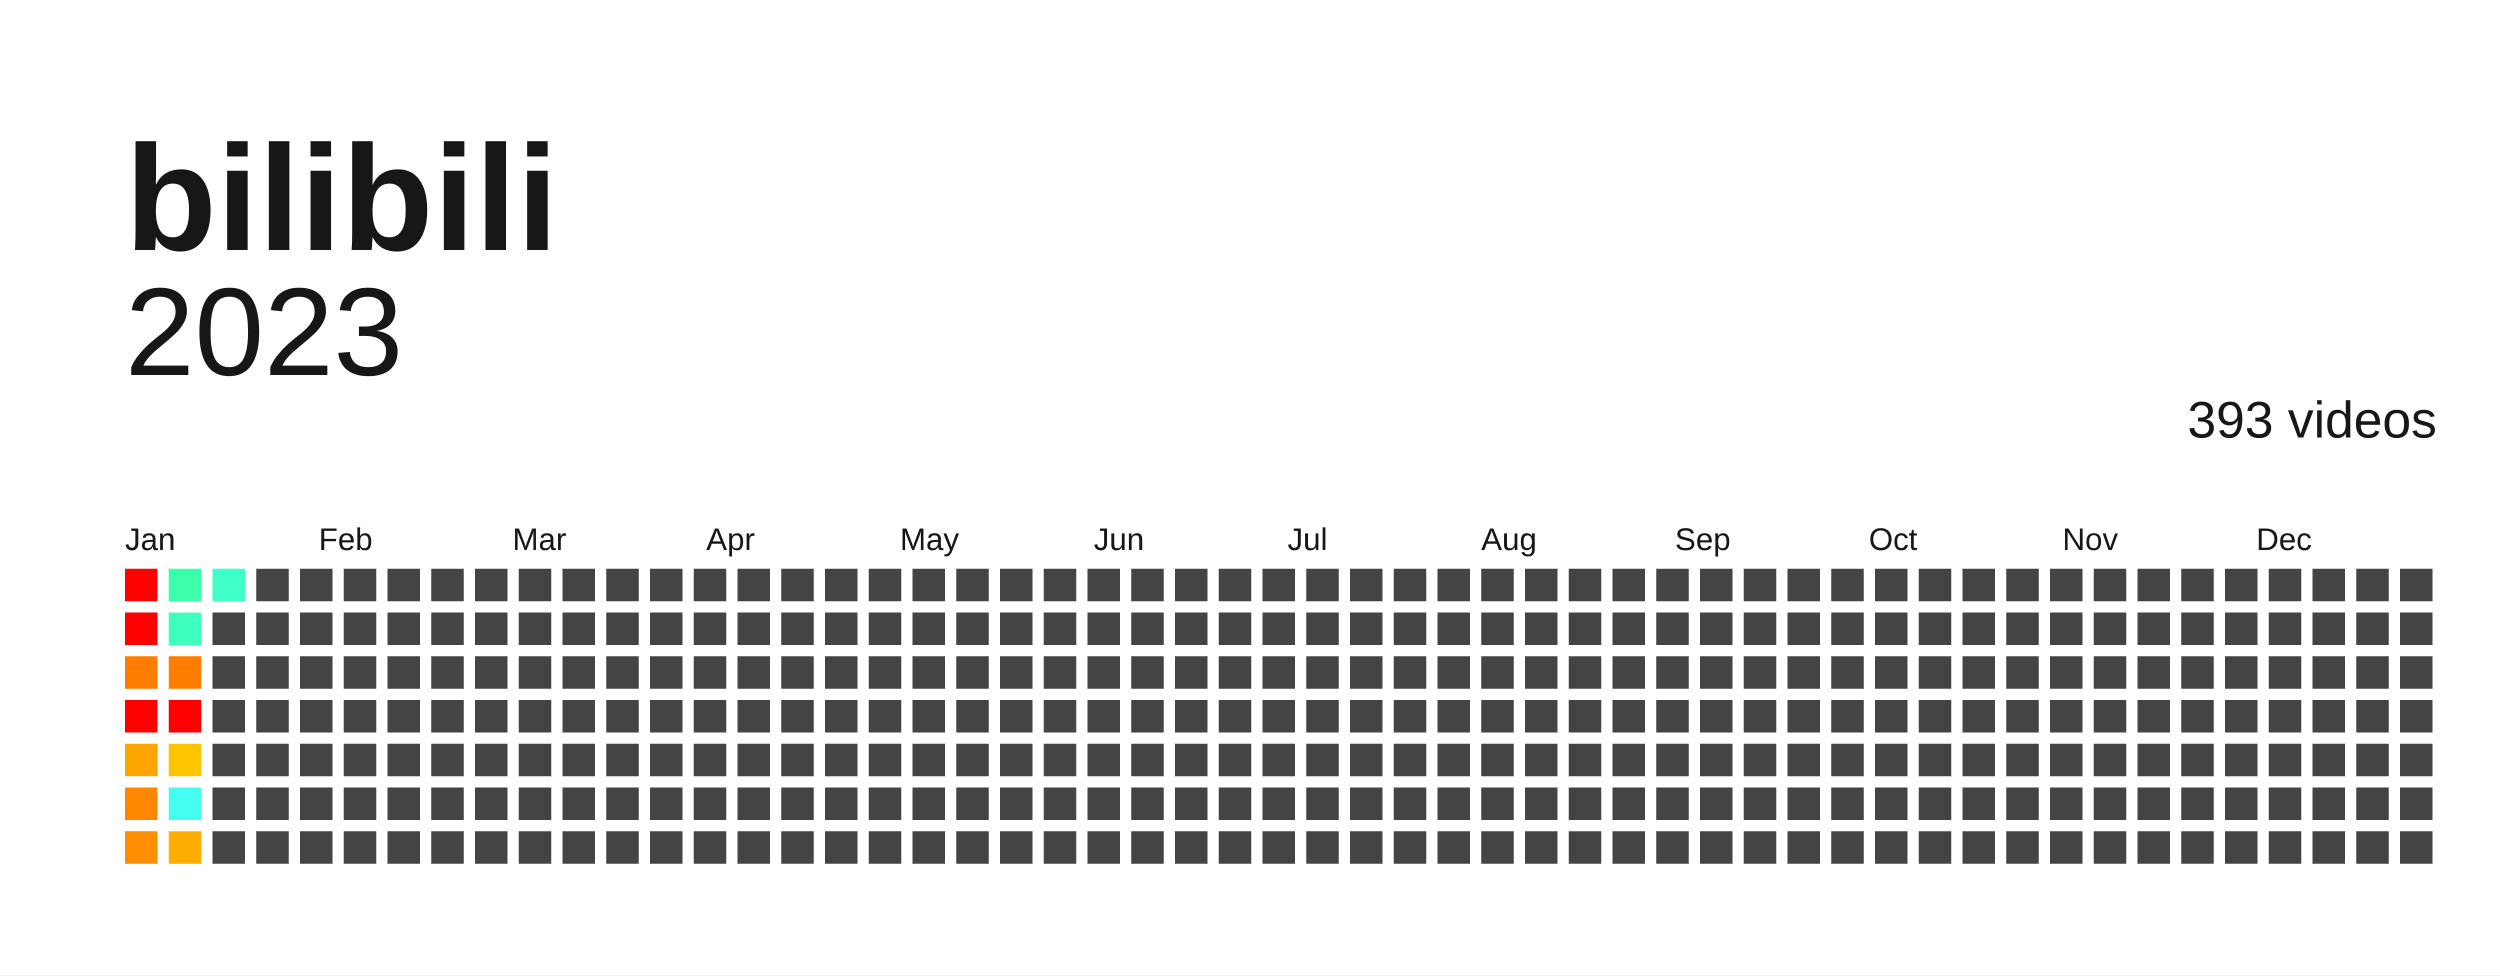
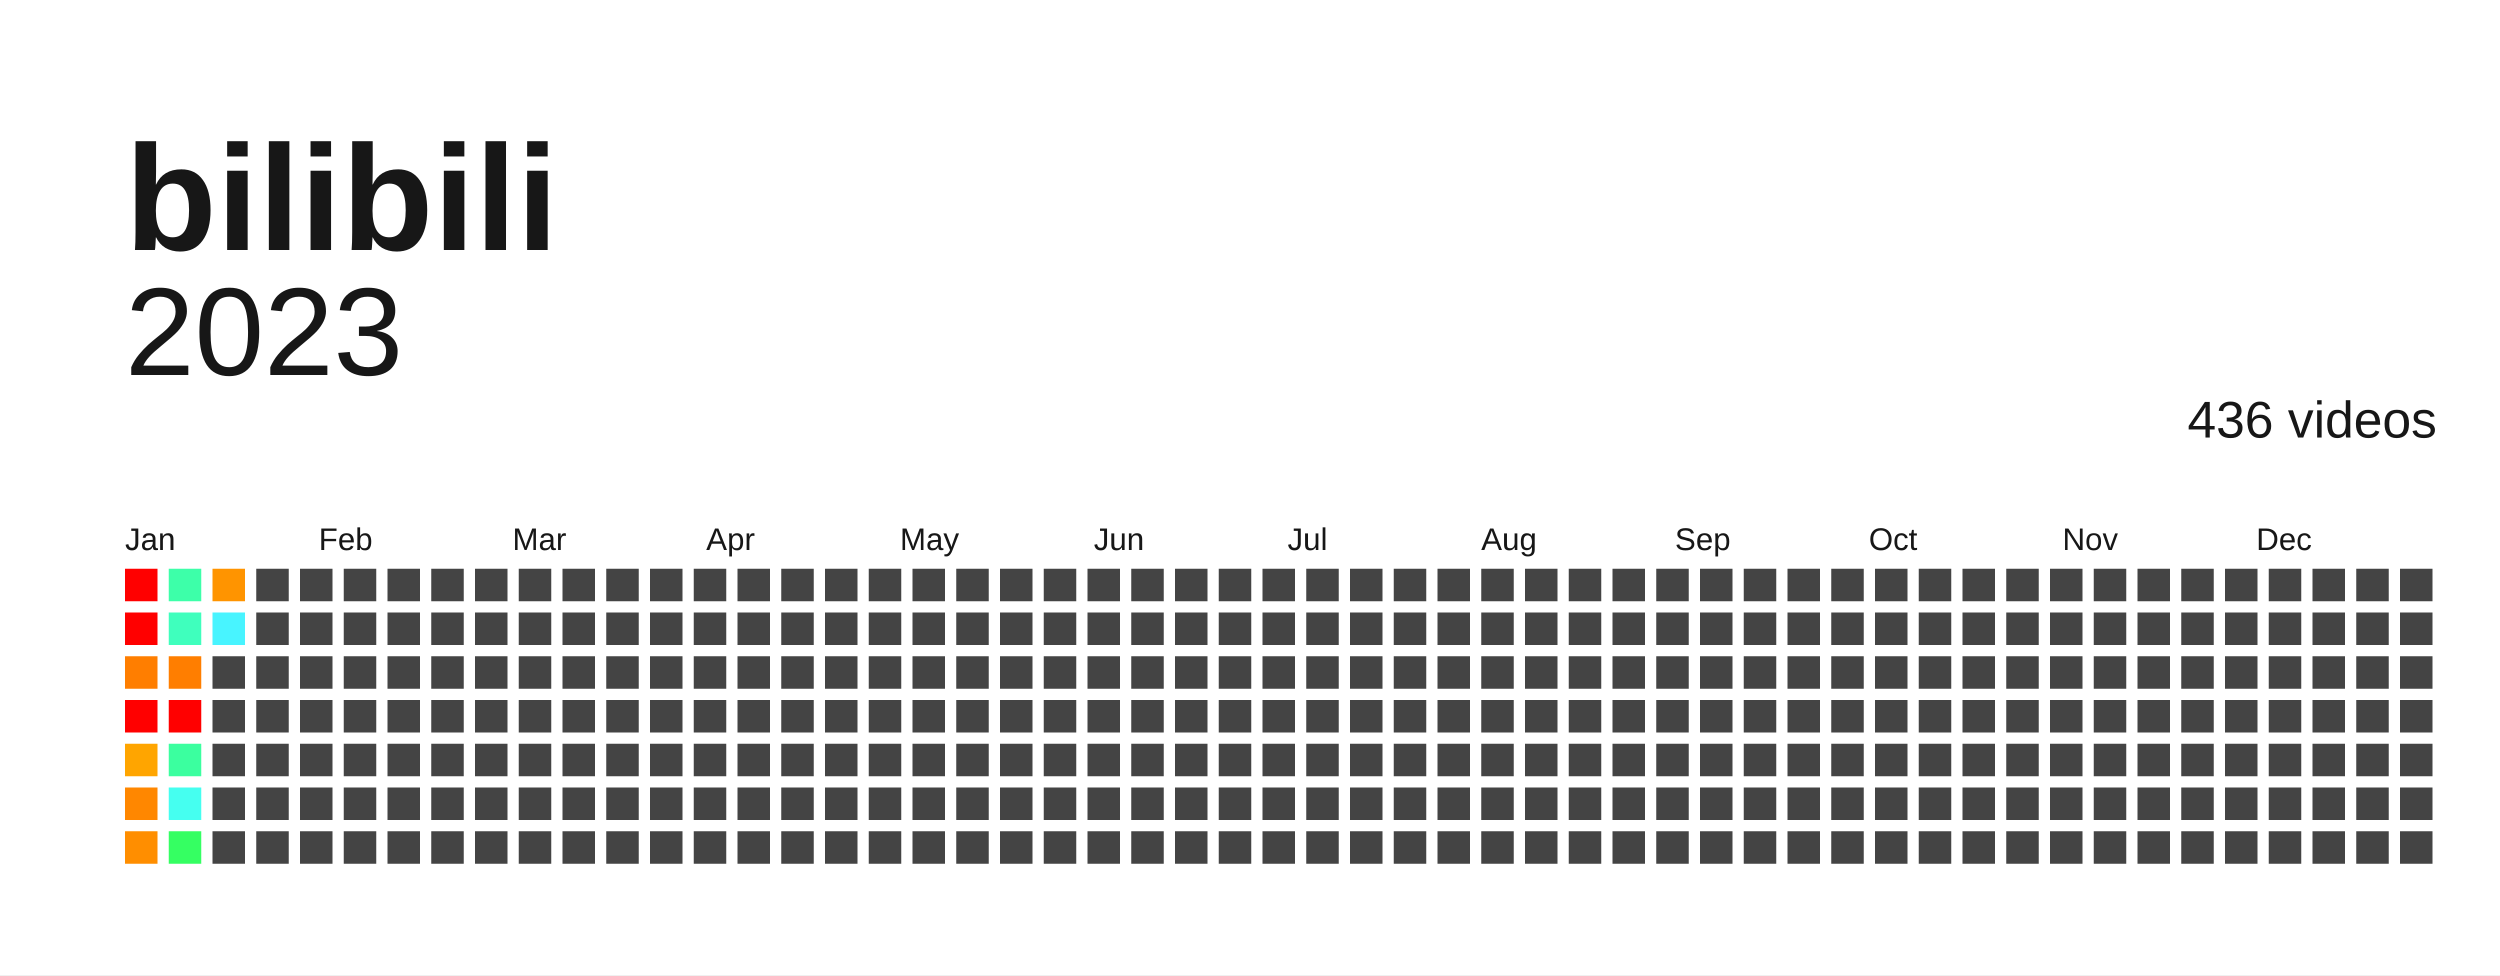
<svg xmlns="http://www.w3.org/2000/svg" baseProfile="full" height="78mm" version="1.1" viewBox="0,0,200,78" width="200mm">
  <defs />
  <rect fill="#FFFFFF" height="78" width="200" x="0" y="0" />
  <text fill="#171717" style="font-size:12px; font-family:Arial; font-weight:bold;" x="10" y="20">bilibili</text>
  <text alignment-baseline="hanging" fill="#171717" style="font-size:10.0px; font-family:Arial;" x="10" y="30">2023</text>
-   <text alignment-baseline="hanging" fill="#171717" style="font-size:4.125px; font-family:Arial;" x="175" y="35">393 videos</text>
+   <text alignment-baseline="hanging" fill="#171717" style="font-size:4.125px; font-family:Arial;" x="175" y="35">436 videos</text>
  <text fill="#171717" style="font-size:2.5px; font-family:Arial" x="10.0" y="44">Jan</text>
  <text fill="#171717" style="font-size:2.5px; font-family:Arial" x="25.5" y="44">Feb</text>
  <text fill="#171717" style="font-size:2.5px; font-family:Arial" x="41.0" y="44">Mar</text>
  <text fill="#171717" style="font-size:2.5px; font-family:Arial" x="56.5" y="44">Apr</text>
  <text fill="#171717" style="font-size:2.5px; font-family:Arial" x="72.0" y="44">May</text>
  <text fill="#171717" style="font-size:2.5px; font-family:Arial" x="87.5" y="44">Jun</text>
  <text fill="#171717" style="font-size:2.5px; font-family:Arial" x="103.0" y="44">Jul</text>
  <text fill="#171717" style="font-size:2.5px; font-family:Arial" x="118.5" y="44">Aug</text>
  <text fill="#171717" style="font-size:2.5px; font-family:Arial" x="134.0" y="44">Sep</text>
  <text fill="#171717" style="font-size:2.5px; font-family:Arial" x="149.5" y="44">Oct</text>
  <text fill="#171717" style="font-size:2.5px; font-family:Arial" x="165.0" y="44">Nov</text>
  <text fill="#171717" style="font-size:2.5px; font-family:Arial" x="180.5" y="44">Dec</text>
  <rect fill="red" height="2.6" width="2.6" x="10.0" y="45.5" />
  <rect fill="red" height="2.6" width="2.6" x="10.0" y="49.0" />
  <rect fill="#ff7e00" height="2.6" width="2.6" x="10.0" y="52.5" />
  <rect fill="red" height="2.6" width="2.6" x="10.0" y="56.0" />
  <rect fill="#ffa500" height="2.6" width="2.6" x="10.0" y="59.5" />
  <rect fill="#ff8700" height="2.6" width="2.6" x="10.0" y="63.0" />
  <rect fill="#ff8e00" height="2.6" width="2.6" x="10.0" y="66.5" />
  <rect fill="#3dffa9" height="2.6" width="2.6" x="13.5" y="45.5" />
  <rect fill="#3fffbd" height="2.6" width="2.6" x="13.5" y="49.0" />
  <rect fill="#ff7e00" height="2.6" width="2.6" x="13.5" y="52.5" />
  <rect fill="red" height="2.6" width="2.6" x="13.5" y="56.0" />
-   <rect fill="#ffc500" height="2.6" width="2.6" x="13.5" y="59.5" />
+   <rect fill="#3bff9f" height="2.6" width="2.6" x="13.5" y="59.5" />
  <rect fill="#45fff0" height="2.6" width="2.6" x="13.5" y="63.0" />
-   <rect fill="#ffae00" height="2.6" width="2.6" x="13.5" y="66.5" />
-   <rect fill="#40ffc6" height="2.6" width="2.6" x="17.0" y="45.5" />
-   <rect fill="#444444" height="2.6" width="2.6" x="17.0" y="49.0" />
+   <rect fill="#35ff62" height="2.6" width="2.6" x="13.5" y="66.5" />
+   <rect fill="#ff9400" height="2.6" width="2.6" x="17.0" y="45.5" />
+   <rect fill="#48f4ff" height="2.6" width="2.6" x="17.0" y="49.0" />
  <rect fill="#444444" height="2.6" width="2.6" x="17.0" y="52.5" />
  <rect fill="#444444" height="2.6" width="2.6" x="17.0" y="56.0" />
  <rect fill="#444444" height="2.6" width="2.6" x="17.0" y="59.5" />
  <rect fill="#444444" height="2.6" width="2.6" x="17.0" y="63.0" />
  <rect fill="#444444" height="2.6" width="2.6" x="17.0" y="66.5" />
  <rect fill="#444444" height="2.6" width="2.6" x="20.5" y="45.5" />
  <rect fill="#444444" height="2.6" width="2.6" x="20.5" y="49.0" />
  <rect fill="#444444" height="2.6" width="2.6" x="20.5" y="52.5" />
  <rect fill="#444444" height="2.6" width="2.6" x="20.5" y="56.0" />
  <rect fill="#444444" height="2.6" width="2.6" x="20.5" y="59.5" />
  <rect fill="#444444" height="2.6" width="2.6" x="20.5" y="63.0" />
  <rect fill="#444444" height="2.6" width="2.6" x="20.5" y="66.5" />
  <rect fill="#444444" height="2.6" width="2.6" x="24.0" y="45.5" />
  <rect fill="#444444" height="2.6" width="2.6" x="24.0" y="49.0" />
  <rect fill="#444444" height="2.6" width="2.6" x="24.0" y="52.5" />
  <rect fill="#444444" height="2.6" width="2.6" x="24.0" y="56.0" />
  <rect fill="#444444" height="2.6" width="2.6" x="24.0" y="59.5" />
  <rect fill="#444444" height="2.6" width="2.6" x="24.0" y="63.0" />
  <rect fill="#444444" height="2.6" width="2.6" x="24.0" y="66.5" />
  <rect fill="#444444" height="2.6" width="2.6" x="27.5" y="45.5" />
  <rect fill="#444444" height="2.6" width="2.6" x="27.5" y="49.0" />
  <rect fill="#444444" height="2.6" width="2.6" x="27.5" y="52.5" />
  <rect fill="#444444" height="2.6" width="2.6" x="27.5" y="56.0" />
  <rect fill="#444444" height="2.6" width="2.6" x="27.5" y="59.5" />
  <rect fill="#444444" height="2.6" width="2.6" x="27.5" y="63.0" />
  <rect fill="#444444" height="2.6" width="2.6" x="27.5" y="66.5" />
  <rect fill="#444444" height="2.6" width="2.6" x="31.0" y="45.5" />
  <rect fill="#444444" height="2.6" width="2.6" x="31.0" y="49.0" />
  <rect fill="#444444" height="2.6" width="2.6" x="31.0" y="52.5" />
  <rect fill="#444444" height="2.6" width="2.6" x="31.0" y="56.0" />
  <rect fill="#444444" height="2.6" width="2.6" x="31.0" y="59.5" />
  <rect fill="#444444" height="2.6" width="2.6" x="31.0" y="63.0" />
  <rect fill="#444444" height="2.6" width="2.6" x="31.0" y="66.5" />
  <rect fill="#444444" height="2.6" width="2.6" x="34.5" y="45.5" />
  <rect fill="#444444" height="2.6" width="2.6" x="34.5" y="49.0" />
  <rect fill="#444444" height="2.6" width="2.6" x="34.5" y="52.5" />
  <rect fill="#444444" height="2.6" width="2.6" x="34.5" y="56.0" />
  <rect fill="#444444" height="2.6" width="2.6" x="34.5" y="59.5" />
  <rect fill="#444444" height="2.6" width="2.6" x="34.5" y="63.0" />
  <rect fill="#444444" height="2.6" width="2.6" x="34.5" y="66.5" />
  <rect fill="#444444" height="2.6" width="2.6" x="38.0" y="45.5" />
  <rect fill="#444444" height="2.6" width="2.6" x="38.0" y="49.0" />
  <rect fill="#444444" height="2.6" width="2.6" x="38.0" y="52.5" />
  <rect fill="#444444" height="2.6" width="2.6" x="38.0" y="56.0" />
  <rect fill="#444444" height="2.6" width="2.6" x="38.0" y="59.5" />
  <rect fill="#444444" height="2.6" width="2.6" x="38.0" y="63.0" />
  <rect fill="#444444" height="2.6" width="2.6" x="38.0" y="66.5" />
  <rect fill="#444444" height="2.6" width="2.6" x="41.5" y="45.5" />
  <rect fill="#444444" height="2.6" width="2.6" x="41.5" y="49.0" />
  <rect fill="#444444" height="2.6" width="2.6" x="41.5" y="52.5" />
  <rect fill="#444444" height="2.6" width="2.6" x="41.5" y="56.0" />
  <rect fill="#444444" height="2.6" width="2.6" x="41.5" y="59.5" />
  <rect fill="#444444" height="2.6" width="2.6" x="41.5" y="63.0" />
  <rect fill="#444444" height="2.6" width="2.6" x="41.5" y="66.5" />
  <rect fill="#444444" height="2.6" width="2.6" x="45.0" y="45.5" />
  <rect fill="#444444" height="2.6" width="2.6" x="45.0" y="49.0" />
  <rect fill="#444444" height="2.6" width="2.6" x="45.0" y="52.5" />
  <rect fill="#444444" height="2.6" width="2.6" x="45.0" y="56.0" />
  <rect fill="#444444" height="2.6" width="2.6" x="45.0" y="59.5" />
  <rect fill="#444444" height="2.6" width="2.6" x="45.0" y="63.0" />
  <rect fill="#444444" height="2.6" width="2.6" x="45.0" y="66.5" />
  <rect fill="#444444" height="2.6" width="2.6" x="48.5" y="45.5" />
  <rect fill="#444444" height="2.6" width="2.6" x="48.5" y="49.0" />
  <rect fill="#444444" height="2.6" width="2.6" x="48.5" y="52.5" />
  <rect fill="#444444" height="2.6" width="2.6" x="48.5" y="56.0" />
  <rect fill="#444444" height="2.6" width="2.6" x="48.5" y="59.5" />
  <rect fill="#444444" height="2.6" width="2.6" x="48.5" y="63.0" />
  <rect fill="#444444" height="2.6" width="2.6" x="48.5" y="66.5" />
  <rect fill="#444444" height="2.6" width="2.6" x="52.0" y="45.5" />
  <rect fill="#444444" height="2.6" width="2.6" x="52.0" y="49.0" />
  <rect fill="#444444" height="2.6" width="2.6" x="52.0" y="52.5" />
  <rect fill="#444444" height="2.6" width="2.6" x="52.0" y="56.0" />
  <rect fill="#444444" height="2.6" width="2.6" x="52.0" y="59.5" />
  <rect fill="#444444" height="2.6" width="2.6" x="52.0" y="63.0" />
  <rect fill="#444444" height="2.6" width="2.6" x="52.0" y="66.5" />
  <rect fill="#444444" height="2.6" width="2.6" x="55.5" y="45.5" />
  <rect fill="#444444" height="2.6" width="2.6" x="55.5" y="49.0" />
  <rect fill="#444444" height="2.6" width="2.6" x="55.5" y="52.5" />
  <rect fill="#444444" height="2.6" width="2.6" x="55.5" y="56.0" />
  <rect fill="#444444" height="2.6" width="2.6" x="55.5" y="59.5" />
  <rect fill="#444444" height="2.6" width="2.6" x="55.5" y="63.0" />
  <rect fill="#444444" height="2.6" width="2.6" x="55.5" y="66.5" />
  <rect fill="#444444" height="2.6" width="2.6" x="59.0" y="45.5" />
  <rect fill="#444444" height="2.6" width="2.6" x="59.0" y="49.0" />
  <rect fill="#444444" height="2.6" width="2.6" x="59.0" y="52.5" />
  <rect fill="#444444" height="2.6" width="2.6" x="59.0" y="56.0" />
  <rect fill="#444444" height="2.6" width="2.6" x="59.0" y="59.5" />
  <rect fill="#444444" height="2.6" width="2.6" x="59.0" y="63.0" />
  <rect fill="#444444" height="2.6" width="2.6" x="59.0" y="66.5" />
  <rect fill="#444444" height="2.6" width="2.6" x="62.5" y="45.5" />
  <rect fill="#444444" height="2.6" width="2.6" x="62.5" y="49.0" />
  <rect fill="#444444" height="2.6" width="2.6" x="62.5" y="52.5" />
  <rect fill="#444444" height="2.6" width="2.6" x="62.5" y="56.0" />
  <rect fill="#444444" height="2.6" width="2.6" x="62.5" y="59.5" />
  <rect fill="#444444" height="2.6" width="2.6" x="62.5" y="63.0" />
  <rect fill="#444444" height="2.6" width="2.6" x="62.5" y="66.5" />
  <rect fill="#444444" height="2.6" width="2.6" x="66.0" y="45.5" />
  <rect fill="#444444" height="2.6" width="2.6" x="66.0" y="49.0" />
  <rect fill="#444444" height="2.6" width="2.6" x="66.0" y="52.5" />
  <rect fill="#444444" height="2.6" width="2.6" x="66.0" y="56.0" />
  <rect fill="#444444" height="2.6" width="2.6" x="66.0" y="59.5" />
  <rect fill="#444444" height="2.6" width="2.6" x="66.0" y="63.0" />
  <rect fill="#444444" height="2.6" width="2.6" x="66.0" y="66.5" />
  <rect fill="#444444" height="2.6" width="2.6" x="69.5" y="45.5" />
  <rect fill="#444444" height="2.6" width="2.6" x="69.5" y="49.0" />
  <rect fill="#444444" height="2.6" width="2.6" x="69.5" y="52.5" />
  <rect fill="#444444" height="2.6" width="2.6" x="69.5" y="56.0" />
  <rect fill="#444444" height="2.6" width="2.6" x="69.5" y="59.5" />
  <rect fill="#444444" height="2.6" width="2.6" x="69.5" y="63.0" />
  <rect fill="#444444" height="2.6" width="2.6" x="69.5" y="66.5" />
  <rect fill="#444444" height="2.6" width="2.6" x="73.0" y="45.5" />
  <rect fill="#444444" height="2.6" width="2.6" x="73.0" y="49.0" />
  <rect fill="#444444" height="2.6" width="2.6" x="73.0" y="52.5" />
  <rect fill="#444444" height="2.6" width="2.6" x="73.0" y="56.0" />
  <rect fill="#444444" height="2.6" width="2.6" x="73.0" y="59.5" />
  <rect fill="#444444" height="2.6" width="2.6" x="73.0" y="63.0" />
  <rect fill="#444444" height="2.6" width="2.6" x="73.0" y="66.5" />
  <rect fill="#444444" height="2.6" width="2.6" x="76.5" y="45.5" />
  <rect fill="#444444" height="2.6" width="2.6" x="76.5" y="49.0" />
  <rect fill="#444444" height="2.6" width="2.6" x="76.5" y="52.5" />
  <rect fill="#444444" height="2.6" width="2.6" x="76.5" y="56.0" />
  <rect fill="#444444" height="2.6" width="2.6" x="76.5" y="59.5" />
  <rect fill="#444444" height="2.6" width="2.6" x="76.5" y="63.0" />
  <rect fill="#444444" height="2.6" width="2.6" x="76.5" y="66.5" />
  <rect fill="#444444" height="2.6" width="2.6" x="80.0" y="45.5" />
  <rect fill="#444444" height="2.6" width="2.6" x="80.0" y="49.0" />
  <rect fill="#444444" height="2.6" width="2.6" x="80.0" y="52.5" />
  <rect fill="#444444" height="2.6" width="2.6" x="80.0" y="56.0" />
  <rect fill="#444444" height="2.6" width="2.6" x="80.0" y="59.5" />
  <rect fill="#444444" height="2.6" width="2.6" x="80.0" y="63.0" />
  <rect fill="#444444" height="2.6" width="2.6" x="80.0" y="66.5" />
  <rect fill="#444444" height="2.6" width="2.6" x="83.5" y="45.5" />
  <rect fill="#444444" height="2.6" width="2.6" x="83.5" y="49.0" />
  <rect fill="#444444" height="2.6" width="2.6" x="83.5" y="52.5" />
  <rect fill="#444444" height="2.6" width="2.6" x="83.5" y="56.0" />
  <rect fill="#444444" height="2.6" width="2.6" x="83.5" y="59.5" />
  <rect fill="#444444" height="2.6" width="2.6" x="83.5" y="63.0" />
  <rect fill="#444444" height="2.6" width="2.6" x="83.5" y="66.5" />
  <rect fill="#444444" height="2.6" width="2.6" x="87.0" y="45.5" />
  <rect fill="#444444" height="2.6" width="2.6" x="87.0" y="49.0" />
  <rect fill="#444444" height="2.6" width="2.6" x="87.0" y="52.5" />
  <rect fill="#444444" height="2.6" width="2.6" x="87.0" y="56.0" />
  <rect fill="#444444" height="2.6" width="2.6" x="87.0" y="59.5" />
  <rect fill="#444444" height="2.6" width="2.6" x="87.0" y="63.0" />
  <rect fill="#444444" height="2.6" width="2.6" x="87.0" y="66.5" />
  <rect fill="#444444" height="2.6" width="2.6" x="90.5" y="45.5" />
  <rect fill="#444444" height="2.6" width="2.6" x="90.5" y="49.0" />
  <rect fill="#444444" height="2.6" width="2.6" x="90.5" y="52.5" />
  <rect fill="#444444" height="2.6" width="2.6" x="90.5" y="56.0" />
  <rect fill="#444444" height="2.6" width="2.6" x="90.5" y="59.5" />
  <rect fill="#444444" height="2.6" width="2.6" x="90.5" y="63.0" />
  <rect fill="#444444" height="2.6" width="2.6" x="90.5" y="66.5" />
  <rect fill="#444444" height="2.6" width="2.6" x="94.0" y="45.5" />
  <rect fill="#444444" height="2.6" width="2.6" x="94.0" y="49.0" />
  <rect fill="#444444" height="2.6" width="2.6" x="94.0" y="52.5" />
  <rect fill="#444444" height="2.6" width="2.6" x="94.0" y="56.0" />
  <rect fill="#444444" height="2.6" width="2.6" x="94.0" y="59.5" />
  <rect fill="#444444" height="2.6" width="2.6" x="94.0" y="63.0" />
  <rect fill="#444444" height="2.6" width="2.6" x="94.0" y="66.5" />
  <rect fill="#444444" height="2.6" width="2.6" x="97.5" y="45.5" />
  <rect fill="#444444" height="2.6" width="2.6" x="97.5" y="49.0" />
  <rect fill="#444444" height="2.6" width="2.6" x="97.5" y="52.5" />
  <rect fill="#444444" height="2.6" width="2.6" x="97.5" y="56.0" />
  <rect fill="#444444" height="2.6" width="2.6" x="97.5" y="59.5" />
  <rect fill="#444444" height="2.6" width="2.6" x="97.5" y="63.0" />
  <rect fill="#444444" height="2.6" width="2.6" x="97.5" y="66.5" />
  <rect fill="#444444" height="2.6" width="2.6" x="101.0" y="45.5" />
  <rect fill="#444444" height="2.6" width="2.6" x="101.0" y="49.0" />
  <rect fill="#444444" height="2.6" width="2.6" x="101.0" y="52.5" />
  <rect fill="#444444" height="2.6" width="2.6" x="101.0" y="56.0" />
  <rect fill="#444444" height="2.6" width="2.6" x="101.0" y="59.5" />
  <rect fill="#444444" height="2.6" width="2.6" x="101.0" y="63.0" />
  <rect fill="#444444" height="2.6" width="2.6" x="101.0" y="66.5" />
  <rect fill="#444444" height="2.6" width="2.6" x="104.5" y="45.5" />
  <rect fill="#444444" height="2.6" width="2.6" x="104.5" y="49.0" />
  <rect fill="#444444" height="2.6" width="2.6" x="104.5" y="52.5" />
  <rect fill="#444444" height="2.6" width="2.6" x="104.5" y="56.0" />
  <rect fill="#444444" height="2.6" width="2.6" x="104.5" y="59.5" />
  <rect fill="#444444" height="2.6" width="2.6" x="104.5" y="63.0" />
  <rect fill="#444444" height="2.6" width="2.6" x="104.5" y="66.5" />
  <rect fill="#444444" height="2.6" width="2.6" x="108.0" y="45.5" />
  <rect fill="#444444" height="2.6" width="2.6" x="108.0" y="49.0" />
  <rect fill="#444444" height="2.6" width="2.6" x="108.0" y="52.5" />
  <rect fill="#444444" height="2.6" width="2.6" x="108.0" y="56.0" />
  <rect fill="#444444" height="2.6" width="2.6" x="108.0" y="59.5" />
  <rect fill="#444444" height="2.6" width="2.6" x="108.0" y="63.0" />
  <rect fill="#444444" height="2.6" width="2.6" x="108.0" y="66.5" />
  <rect fill="#444444" height="2.6" width="2.6" x="111.5" y="45.5" />
  <rect fill="#444444" height="2.6" width="2.6" x="111.5" y="49.0" />
  <rect fill="#444444" height="2.6" width="2.6" x="111.5" y="52.5" />
  <rect fill="#444444" height="2.6" width="2.6" x="111.5" y="56.0" />
  <rect fill="#444444" height="2.6" width="2.6" x="111.5" y="59.5" />
  <rect fill="#444444" height="2.6" width="2.6" x="111.5" y="63.0" />
  <rect fill="#444444" height="2.6" width="2.6" x="111.5" y="66.5" />
  <rect fill="#444444" height="2.6" width="2.6" x="115.0" y="45.5" />
  <rect fill="#444444" height="2.6" width="2.6" x="115.0" y="49.0" />
  <rect fill="#444444" height="2.6" width="2.6" x="115.0" y="52.5" />
  <rect fill="#444444" height="2.6" width="2.6" x="115.0" y="56.0" />
  <rect fill="#444444" height="2.6" width="2.6" x="115.0" y="59.5" />
  <rect fill="#444444" height="2.6" width="2.6" x="115.0" y="63.0" />
  <rect fill="#444444" height="2.6" width="2.6" x="115.0" y="66.5" />
  <rect fill="#444444" height="2.6" width="2.6" x="118.5" y="45.5" />
  <rect fill="#444444" height="2.6" width="2.6" x="118.5" y="49.0" />
  <rect fill="#444444" height="2.6" width="2.6" x="118.5" y="52.5" />
  <rect fill="#444444" height="2.6" width="2.6" x="118.5" y="56.0" />
  <rect fill="#444444" height="2.6" width="2.6" x="118.5" y="59.5" />
  <rect fill="#444444" height="2.6" width="2.6" x="118.5" y="63.0" />
  <rect fill="#444444" height="2.6" width="2.6" x="118.5" y="66.5" />
  <rect fill="#444444" height="2.6" width="2.6" x="122.0" y="45.5" />
  <rect fill="#444444" height="2.6" width="2.6" x="122.0" y="49.0" />
  <rect fill="#444444" height="2.6" width="2.6" x="122.0" y="52.5" />
  <rect fill="#444444" height="2.6" width="2.6" x="122.0" y="56.0" />
  <rect fill="#444444" height="2.6" width="2.6" x="122.0" y="59.5" />
  <rect fill="#444444" height="2.6" width="2.6" x="122.0" y="63.0" />
  <rect fill="#444444" height="2.6" width="2.6" x="122.0" y="66.5" />
  <rect fill="#444444" height="2.6" width="2.6" x="125.5" y="45.5" />
  <rect fill="#444444" height="2.6" width="2.6" x="125.5" y="49.0" />
  <rect fill="#444444" height="2.6" width="2.6" x="125.5" y="52.5" />
  <rect fill="#444444" height="2.6" width="2.6" x="125.5" y="56.0" />
  <rect fill="#444444" height="2.6" width="2.6" x="125.5" y="59.5" />
  <rect fill="#444444" height="2.6" width="2.6" x="125.5" y="63.0" />
  <rect fill="#444444" height="2.6" width="2.6" x="125.5" y="66.5" />
  <rect fill="#444444" height="2.6" width="2.6" x="129.0" y="45.5" />
  <rect fill="#444444" height="2.6" width="2.6" x="129.0" y="49.0" />
  <rect fill="#444444" height="2.6" width="2.6" x="129.0" y="52.5" />
  <rect fill="#444444" height="2.6" width="2.6" x="129.0" y="56.0" />
  <rect fill="#444444" height="2.6" width="2.6" x="129.0" y="59.5" />
  <rect fill="#444444" height="2.6" width="2.6" x="129.0" y="63.0" />
  <rect fill="#444444" height="2.6" width="2.6" x="129.0" y="66.5" />
  <rect fill="#444444" height="2.6" width="2.6" x="132.5" y="45.5" />
  <rect fill="#444444" height="2.6" width="2.6" x="132.5" y="49.0" />
  <rect fill="#444444" height="2.6" width="2.6" x="132.5" y="52.5" />
  <rect fill="#444444" height="2.6" width="2.6" x="132.5" y="56.0" />
  <rect fill="#444444" height="2.6" width="2.6" x="132.5" y="59.5" />
  <rect fill="#444444" height="2.6" width="2.6" x="132.5" y="63.0" />
  <rect fill="#444444" height="2.6" width="2.6" x="132.5" y="66.5" />
  <rect fill="#444444" height="2.6" width="2.6" x="136.0" y="45.5" />
  <rect fill="#444444" height="2.6" width="2.6" x="136.0" y="49.0" />
  <rect fill="#444444" height="2.6" width="2.6" x="136.0" y="52.5" />
  <rect fill="#444444" height="2.6" width="2.6" x="136.0" y="56.0" />
  <rect fill="#444444" height="2.6" width="2.6" x="136.0" y="59.5" />
  <rect fill="#444444" height="2.6" width="2.6" x="136.0" y="63.0" />
  <rect fill="#444444" height="2.6" width="2.6" x="136.0" y="66.5" />
  <rect fill="#444444" height="2.6" width="2.6" x="139.5" y="45.5" />
  <rect fill="#444444" height="2.6" width="2.6" x="139.5" y="49.0" />
  <rect fill="#444444" height="2.6" width="2.6" x="139.5" y="52.5" />
  <rect fill="#444444" height="2.6" width="2.6" x="139.5" y="56.0" />
  <rect fill="#444444" height="2.6" width="2.6" x="139.5" y="59.5" />
  <rect fill="#444444" height="2.6" width="2.6" x="139.5" y="63.0" />
  <rect fill="#444444" height="2.6" width="2.6" x="139.5" y="66.5" />
  <rect fill="#444444" height="2.6" width="2.6" x="143.0" y="45.5" />
  <rect fill="#444444" height="2.6" width="2.6" x="143.0" y="49.0" />
  <rect fill="#444444" height="2.6" width="2.6" x="143.0" y="52.5" />
  <rect fill="#444444" height="2.6" width="2.6" x="143.0" y="56.0" />
  <rect fill="#444444" height="2.6" width="2.6" x="143.0" y="59.5" />
  <rect fill="#444444" height="2.6" width="2.6" x="143.0" y="63.0" />
  <rect fill="#444444" height="2.6" width="2.6" x="143.0" y="66.5" />
  <rect fill="#444444" height="2.6" width="2.6" x="146.5" y="45.5" />
  <rect fill="#444444" height="2.6" width="2.6" x="146.5" y="49.0" />
  <rect fill="#444444" height="2.6" width="2.6" x="146.5" y="52.5" />
  <rect fill="#444444" height="2.6" width="2.6" x="146.5" y="56.0" />
  <rect fill="#444444" height="2.6" width="2.6" x="146.5" y="59.5" />
  <rect fill="#444444" height="2.6" width="2.6" x="146.5" y="63.0" />
  <rect fill="#444444" height="2.6" width="2.6" x="146.5" y="66.5" />
  <rect fill="#444444" height="2.6" width="2.6" x="150.0" y="45.5" />
  <rect fill="#444444" height="2.6" width="2.6" x="150.0" y="49.0" />
  <rect fill="#444444" height="2.6" width="2.6" x="150.0" y="52.5" />
  <rect fill="#444444" height="2.6" width="2.6" x="150.0" y="56.0" />
  <rect fill="#444444" height="2.6" width="2.6" x="150.0" y="59.5" />
  <rect fill="#444444" height="2.6" width="2.6" x="150.0" y="63.0" />
  <rect fill="#444444" height="2.6" width="2.6" x="150.0" y="66.5" />
  <rect fill="#444444" height="2.6" width="2.6" x="153.5" y="45.5" />
  <rect fill="#444444" height="2.6" width="2.6" x="153.5" y="49.0" />
  <rect fill="#444444" height="2.6" width="2.6" x="153.5" y="52.5" />
  <rect fill="#444444" height="2.6" width="2.6" x="153.5" y="56.0" />
  <rect fill="#444444" height="2.6" width="2.6" x="153.5" y="59.5" />
  <rect fill="#444444" height="2.6" width="2.6" x="153.5" y="63.0" />
  <rect fill="#444444" height="2.6" width="2.6" x="153.5" y="66.5" />
  <rect fill="#444444" height="2.6" width="2.6" x="157.0" y="45.5" />
  <rect fill="#444444" height="2.6" width="2.6" x="157.0" y="49.0" />
  <rect fill="#444444" height="2.6" width="2.6" x="157.0" y="52.5" />
  <rect fill="#444444" height="2.6" width="2.6" x="157.0" y="56.0" />
  <rect fill="#444444" height="2.6" width="2.6" x="157.0" y="59.5" />
  <rect fill="#444444" height="2.6" width="2.6" x="157.0" y="63.0" />
  <rect fill="#444444" height="2.6" width="2.6" x="157.0" y="66.5" />
  <rect fill="#444444" height="2.6" width="2.6" x="160.5" y="45.5" />
  <rect fill="#444444" height="2.6" width="2.6" x="160.5" y="49.0" />
  <rect fill="#444444" height="2.6" width="2.6" x="160.5" y="52.5" />
  <rect fill="#444444" height="2.6" width="2.6" x="160.5" y="56.0" />
  <rect fill="#444444" height="2.6" width="2.6" x="160.5" y="59.5" />
  <rect fill="#444444" height="2.6" width="2.6" x="160.5" y="63.0" />
  <rect fill="#444444" height="2.6" width="2.6" x="160.5" y="66.5" />
  <rect fill="#444444" height="2.6" width="2.6" x="164.0" y="45.5" />
  <rect fill="#444444" height="2.6" width="2.6" x="164.0" y="49.0" />
  <rect fill="#444444" height="2.6" width="2.6" x="164.0" y="52.5" />
  <rect fill="#444444" height="2.6" width="2.6" x="164.0" y="56.0" />
  <rect fill="#444444" height="2.6" width="2.6" x="164.0" y="59.5" />
  <rect fill="#444444" height="2.6" width="2.6" x="164.0" y="63.0" />
  <rect fill="#444444" height="2.6" width="2.6" x="164.0" y="66.5" />
  <rect fill="#444444" height="2.6" width="2.6" x="167.5" y="45.5" />
  <rect fill="#444444" height="2.6" width="2.6" x="167.5" y="49.0" />
  <rect fill="#444444" height="2.6" width="2.6" x="167.5" y="52.5" />
  <rect fill="#444444" height="2.6" width="2.6" x="167.5" y="56.0" />
  <rect fill="#444444" height="2.6" width="2.6" x="167.5" y="59.5" />
  <rect fill="#444444" height="2.6" width="2.6" x="167.5" y="63.0" />
  <rect fill="#444444" height="2.6" width="2.6" x="167.5" y="66.5" />
  <rect fill="#444444" height="2.6" width="2.6" x="171.0" y="45.5" />
  <rect fill="#444444" height="2.6" width="2.6" x="171.0" y="49.0" />
  <rect fill="#444444" height="2.6" width="2.6" x="171.0" y="52.5" />
  <rect fill="#444444" height="2.6" width="2.6" x="171.0" y="56.0" />
  <rect fill="#444444" height="2.6" width="2.6" x="171.0" y="59.5" />
  <rect fill="#444444" height="2.6" width="2.6" x="171.0" y="63.0" />
  <rect fill="#444444" height="2.6" width="2.6" x="171.0" y="66.5" />
  <rect fill="#444444" height="2.6" width="2.6" x="174.5" y="45.5" />
  <rect fill="#444444" height="2.6" width="2.6" x="174.5" y="49.0" />
  <rect fill="#444444" height="2.6" width="2.6" x="174.5" y="52.5" />
  <rect fill="#444444" height="2.6" width="2.6" x="174.5" y="56.0" />
  <rect fill="#444444" height="2.6" width="2.6" x="174.5" y="59.5" />
  <rect fill="#444444" height="2.6" width="2.6" x="174.5" y="63.0" />
  <rect fill="#444444" height="2.6" width="2.6" x="174.5" y="66.5" />
  <rect fill="#444444" height="2.6" width="2.6" x="178.0" y="45.5" />
  <rect fill="#444444" height="2.6" width="2.6" x="178.0" y="49.0" />
  <rect fill="#444444" height="2.6" width="2.6" x="178.0" y="52.5" />
  <rect fill="#444444" height="2.6" width="2.6" x="178.0" y="56.0" />
  <rect fill="#444444" height="2.6" width="2.6" x="178.0" y="59.5" />
  <rect fill="#444444" height="2.6" width="2.6" x="178.0" y="63.0" />
  <rect fill="#444444" height="2.6" width="2.6" x="178.0" y="66.5" />
  <rect fill="#444444" height="2.6" width="2.6" x="181.5" y="45.5" />
  <rect fill="#444444" height="2.6" width="2.6" x="181.5" y="49.0" />
  <rect fill="#444444" height="2.6" width="2.6" x="181.5" y="52.5" />
  <rect fill="#444444" height="2.6" width="2.6" x="181.5" y="56.0" />
  <rect fill="#444444" height="2.6" width="2.6" x="181.5" y="59.5" />
  <rect fill="#444444" height="2.6" width="2.6" x="181.5" y="63.0" />
  <rect fill="#444444" height="2.6" width="2.6" x="181.5" y="66.5" />
  <rect fill="#444444" height="2.6" width="2.6" x="185.0" y="45.5" />
  <rect fill="#444444" height="2.6" width="2.6" x="185.0" y="49.0" />
  <rect fill="#444444" height="2.6" width="2.6" x="185.0" y="52.5" />
  <rect fill="#444444" height="2.6" width="2.6" x="185.0" y="56.0" />
  <rect fill="#444444" height="2.6" width="2.6" x="185.0" y="59.5" />
  <rect fill="#444444" height="2.6" width="2.6" x="185.0" y="63.0" />
  <rect fill="#444444" height="2.6" width="2.6" x="185.0" y="66.5" />
  <rect fill="#444444" height="2.6" width="2.6" x="188.5" y="45.5" />
  <rect fill="#444444" height="2.6" width="2.6" x="188.5" y="49.0" />
  <rect fill="#444444" height="2.6" width="2.6" x="188.5" y="52.5" />
  <rect fill="#444444" height="2.6" width="2.6" x="188.5" y="56.0" />
  <rect fill="#444444" height="2.6" width="2.6" x="188.5" y="59.5" />
  <rect fill="#444444" height="2.6" width="2.6" x="188.5" y="63.0" />
  <rect fill="#444444" height="2.6" width="2.6" x="188.5" y="66.5" />
  <rect fill="#444444" height="2.6" width="2.6" x="192.0" y="45.5" />
  <rect fill="#444444" height="2.6" width="2.6" x="192.0" y="49.0" />
  <rect fill="#444444" height="2.6" width="2.6" x="192.0" y="52.5" />
  <rect fill="#444444" height="2.6" width="2.6" x="192.0" y="56.0" />
  <rect fill="#444444" height="2.6" width="2.6" x="192.0" y="59.5" />
  <rect fill="#444444" height="2.6" width="2.6" x="192.0" y="63.0" />
  <rect fill="#444444" height="2.6" width="2.6" x="192.0" y="66.5" />
</svg>
